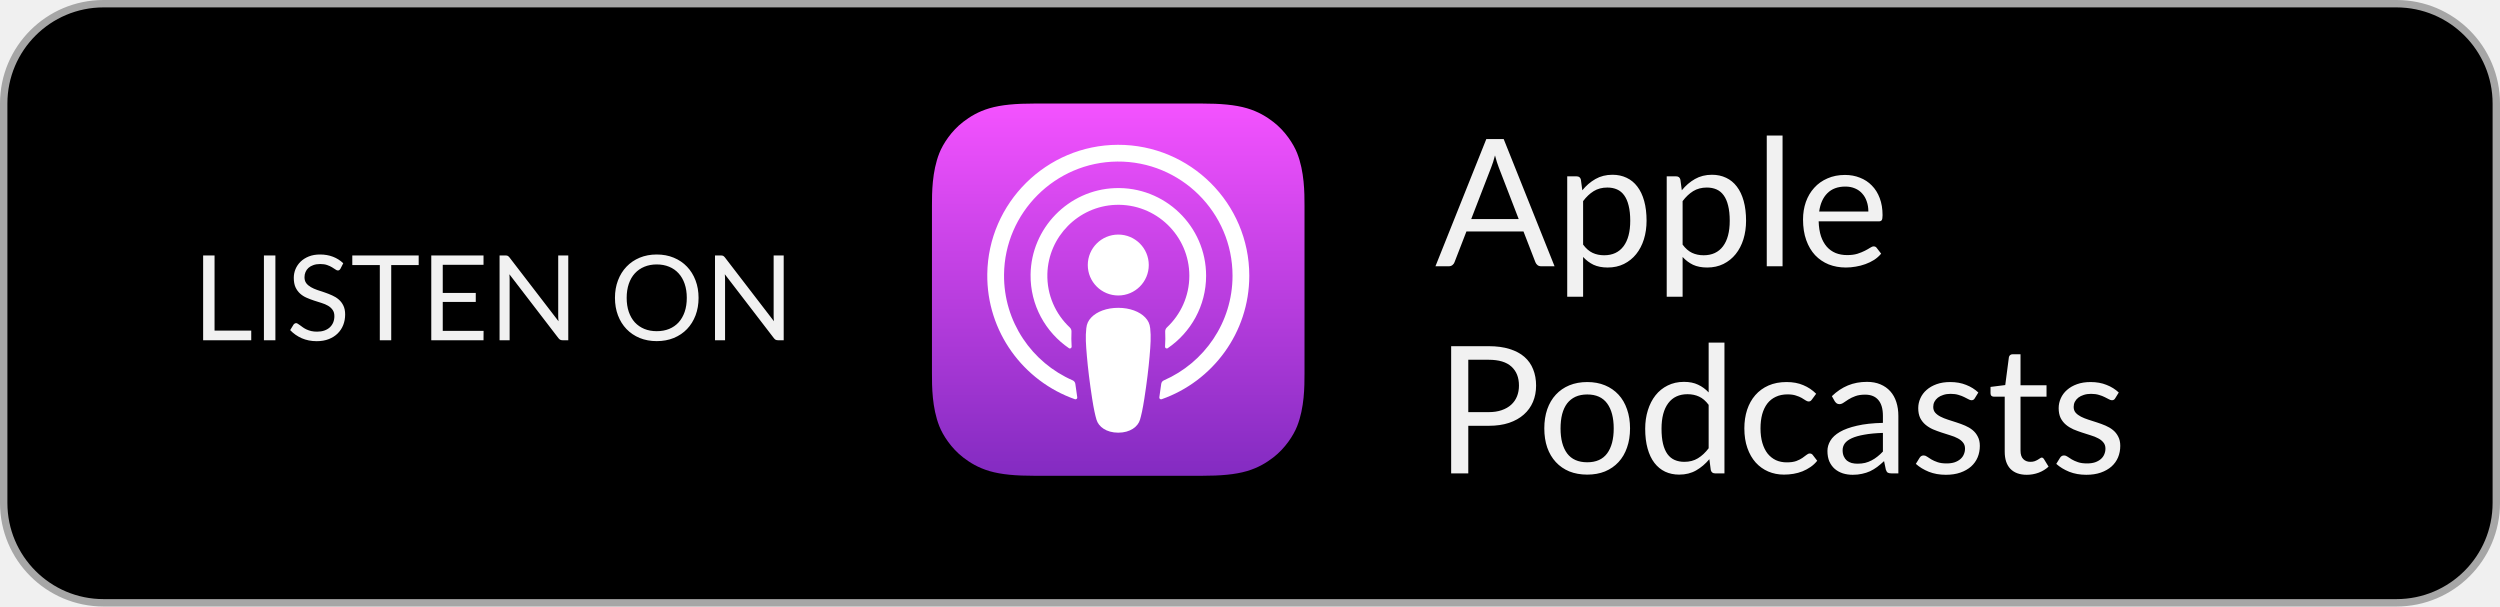
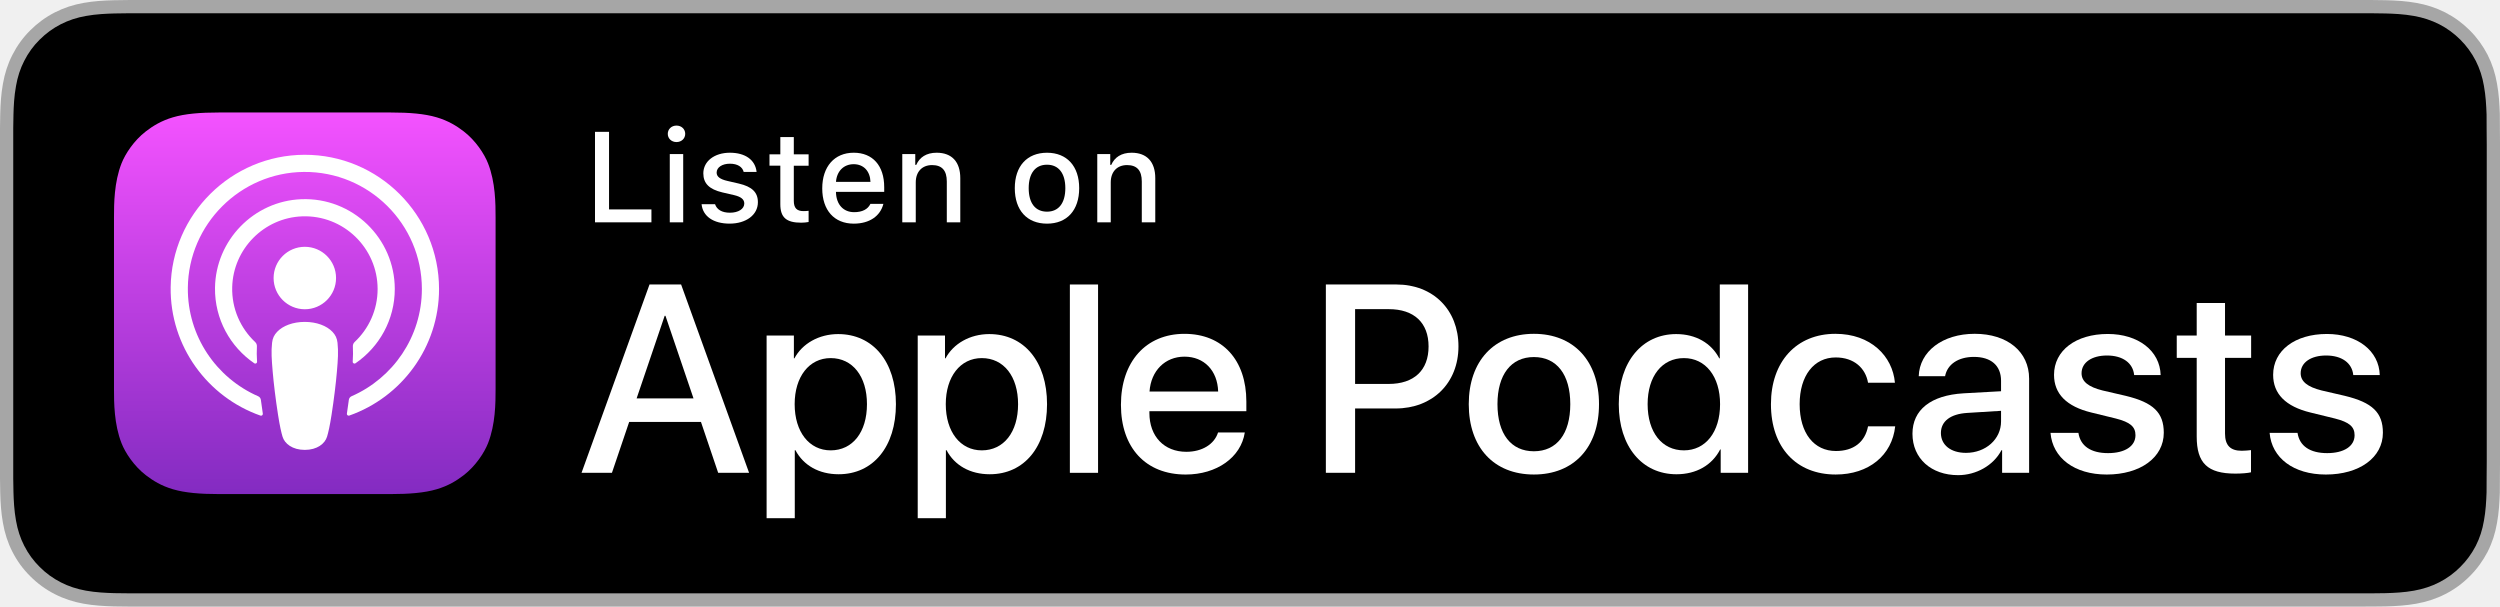
- <svg xmlns="http://www.w3.org/2000/svg" width="169" height="41" viewBox="0 0 169 41" fill="none">
-   <rect x="0.25" y="0.25" width="168.5" height="40.5" rx="6.75" fill="black" stroke="#A6A6A6" stroke-width="0.5" />
-   <path d="M16.984 22.348V23H13.732V17.268H14.504V22.348H16.984ZM18.617 23H17.841V17.268H18.617V23ZM23.016 18.164C22.992 18.204 22.965 18.235 22.936 18.256C22.909 18.275 22.876 18.284 22.836 18.284C22.79 18.284 22.737 18.261 22.676 18.216C22.614 18.171 22.537 18.121 22.444 18.068C22.353 18.012 22.242 17.961 22.112 17.916C21.984 17.871 21.828 17.848 21.644 17.848C21.47 17.848 21.317 17.872 21.184 17.92C21.053 17.965 20.942 18.028 20.852 18.108C20.764 18.188 20.697 18.283 20.652 18.392C20.606 18.499 20.584 18.615 20.584 18.74C20.584 18.9 20.622 19.033 20.7 19.14C20.78 19.244 20.884 19.333 21.012 19.408C21.142 19.483 21.289 19.548 21.452 19.604C21.617 19.657 21.785 19.713 21.956 19.772C22.129 19.831 22.297 19.897 22.46 19.972C22.625 20.044 22.772 20.136 22.9 20.248C23.03 20.36 23.134 20.497 23.212 20.66C23.292 20.823 23.332 21.023 23.332 21.26C23.332 21.511 23.289 21.747 23.204 21.968C23.118 22.187 22.993 22.377 22.828 22.54C22.665 22.703 22.464 22.831 22.224 22.924C21.986 23.017 21.716 23.064 21.412 23.064C21.038 23.064 20.7 22.997 20.396 22.864C20.092 22.728 19.832 22.545 19.616 22.316L19.84 21.948C19.861 21.919 19.886 21.895 19.916 21.876C19.948 21.855 19.982 21.844 20.02 21.844C20.054 21.844 20.093 21.859 20.136 21.888C20.181 21.915 20.232 21.949 20.288 21.992C20.344 22.035 20.408 22.081 20.48 22.132C20.552 22.183 20.633 22.229 20.724 22.272C20.817 22.315 20.922 22.351 21.04 22.38C21.157 22.407 21.289 22.42 21.436 22.42C21.62 22.42 21.784 22.395 21.928 22.344C22.072 22.293 22.193 22.223 22.292 22.132C22.393 22.039 22.47 21.928 22.524 21.8C22.577 21.672 22.604 21.529 22.604 21.372C22.604 21.199 22.564 21.057 22.484 20.948C22.406 20.836 22.304 20.743 22.176 20.668C22.048 20.593 21.901 20.531 21.736 20.48C21.57 20.427 21.402 20.373 21.232 20.32C21.061 20.264 20.893 20.2 20.728 20.128C20.562 20.056 20.416 19.963 20.288 19.848C20.16 19.733 20.056 19.591 19.976 19.42C19.898 19.247 19.86 19.033 19.86 18.78C19.86 18.577 19.898 18.381 19.976 18.192C20.056 18.003 20.17 17.835 20.32 17.688C20.472 17.541 20.657 17.424 20.876 17.336C21.097 17.248 21.35 17.204 21.636 17.204C21.956 17.204 22.246 17.255 22.508 17.356C22.772 17.457 23.004 17.604 23.204 17.796L23.016 18.164ZM28.303 17.92H26.447V23H25.675V17.92H23.815V17.268H28.303V17.92ZM32.69 22.368L32.686 23H29.154V17.268H32.686V17.9H29.93V19.804H32.162V20.412H29.93V22.368H32.69ZM38.415 17.268V23H38.027C37.966 23 37.914 22.989 37.871 22.968C37.831 22.947 37.791 22.911 37.751 22.86L34.435 18.54C34.44 18.607 34.444 18.672 34.447 18.736C34.45 18.8 34.451 18.86 34.451 18.916V23H33.771V17.268H34.171C34.206 17.268 34.235 17.271 34.259 17.276C34.283 17.279 34.304 17.285 34.323 17.296C34.342 17.304 34.36 17.317 34.379 17.336C34.398 17.352 34.418 17.373 34.439 17.4L37.755 21.716C37.75 21.647 37.744 21.58 37.739 21.516C37.736 21.449 37.735 21.387 37.735 21.328V17.268H38.415ZM47.223 20.136C47.223 20.565 47.155 20.96 47.019 21.32C46.883 21.677 46.691 21.985 46.443 22.244C46.195 22.503 45.897 22.704 45.547 22.848C45.201 22.989 44.817 23.06 44.395 23.06C43.974 23.06 43.59 22.989 43.243 22.848C42.897 22.704 42.599 22.503 42.351 22.244C42.103 21.985 41.911 21.677 41.775 21.32C41.639 20.96 41.571 20.565 41.571 20.136C41.571 19.707 41.639 19.313 41.775 18.956C41.911 18.596 42.103 18.287 42.351 18.028C42.599 17.767 42.897 17.564 43.243 17.42C43.59 17.276 43.974 17.204 44.395 17.204C44.817 17.204 45.201 17.276 45.547 17.42C45.897 17.564 46.195 17.767 46.443 18.028C46.691 18.287 46.883 18.596 47.019 18.956C47.155 19.313 47.223 19.707 47.223 20.136ZM46.427 20.136C46.427 19.784 46.379 19.468 46.283 19.188C46.187 18.908 46.051 18.672 45.875 18.48C45.699 18.285 45.486 18.136 45.235 18.032C44.985 17.928 44.705 17.876 44.395 17.876C44.089 17.876 43.81 17.928 43.559 18.032C43.309 18.136 43.094 18.285 42.915 18.48C42.739 18.672 42.603 18.908 42.507 19.188C42.411 19.468 42.363 19.784 42.363 20.136C42.363 20.488 42.411 20.804 42.507 21.084C42.603 21.361 42.739 21.597 42.915 21.792C43.094 21.984 43.309 22.132 43.559 22.236C43.81 22.337 44.089 22.388 44.395 22.388C44.705 22.388 44.985 22.337 45.235 22.236C45.486 22.132 45.699 21.984 45.875 21.792C46.051 21.597 46.187 21.361 46.283 21.084C46.379 20.804 46.427 20.488 46.427 20.136ZM52.978 17.268V23H52.59C52.528 23 52.476 22.989 52.434 22.968C52.394 22.947 52.354 22.911 52.314 22.86L48.998 18.54C49.003 18.607 49.007 18.672 49.01 18.736C49.012 18.8 49.014 18.86 49.014 18.916V23H48.334V17.268H48.734C48.768 17.268 48.798 17.271 48.822 17.276C48.846 17.279 48.867 17.285 48.886 17.296C48.904 17.304 48.923 17.317 48.942 17.336C48.96 17.352 48.98 17.373 49.002 17.4L52.318 21.716C52.312 21.647 52.307 21.58 52.302 21.516C52.299 21.449 52.298 21.387 52.298 21.328V17.268H52.978Z" fill="#F1F1F1" />
-   <path d="M102.664 14.808L101.314 11.31C101.274 11.206 101.232 11.086 101.188 10.95C101.144 10.81 101.102 10.662 101.062 10.506C100.978 10.83 100.892 11.1 100.804 11.316L99.454 14.808H102.664ZM105.088 18H104.188C104.084 18 104 17.974 103.936 17.922C103.872 17.87 103.824 17.804 103.792 17.724L102.988 15.648H99.13L98.326 17.724C98.302 17.796 98.256 17.86 98.188 17.916C98.12 17.972 98.036 18 97.936 18H97.036L100.474 9.402H101.65L105.088 18ZM107.018 16.536C107.214 16.8 107.428 16.986 107.66 17.094C107.892 17.202 108.152 17.256 108.44 17.256C109.008 17.256 109.444 17.054 109.748 16.65C110.052 16.246 110.204 15.67 110.204 14.922C110.204 14.526 110.168 14.186 110.096 13.902C110.028 13.618 109.928 13.386 109.796 13.206C109.664 13.022 109.502 12.888 109.31 12.804C109.118 12.72 108.9 12.678 108.656 12.678C108.308 12.678 108.002 12.758 107.738 12.918C107.478 13.078 107.238 13.304 107.018 13.596V16.536ZM106.964 12.864C107.22 12.548 107.516 12.294 107.852 12.102C108.188 11.91 108.572 11.814 109.004 11.814C109.356 11.814 109.674 11.882 109.958 12.018C110.242 12.15 110.484 12.348 110.684 12.612C110.884 12.872 111.038 13.196 111.146 13.584C111.254 13.972 111.308 14.418 111.308 14.922C111.308 15.37 111.248 15.788 111.128 16.176C111.008 16.56 110.834 16.894 110.606 17.178C110.382 17.458 110.106 17.68 109.778 17.844C109.454 18.004 109.088 18.084 108.68 18.084C108.308 18.084 107.988 18.022 107.72 17.898C107.456 17.77 107.222 17.594 107.018 17.37V20.058H105.944V11.922H106.586C106.738 11.922 106.832 11.996 106.868 12.144L106.964 12.864ZM113.744 16.536C113.94 16.8 114.154 16.986 114.386 17.094C114.618 17.202 114.878 17.256 115.166 17.256C115.734 17.256 116.17 17.054 116.474 16.65C116.778 16.246 116.93 15.67 116.93 14.922C116.93 14.526 116.894 14.186 116.822 13.902C116.754 13.618 116.654 13.386 116.522 13.206C116.39 13.022 116.228 12.888 116.036 12.804C115.844 12.72 115.626 12.678 115.382 12.678C115.034 12.678 114.728 12.758 114.464 12.918C114.204 13.078 113.964 13.304 113.744 13.596V16.536ZM113.69 12.864C113.946 12.548 114.242 12.294 114.578 12.102C114.914 11.91 115.298 11.814 115.73 11.814C116.082 11.814 116.4 11.882 116.684 12.018C116.968 12.15 117.21 12.348 117.41 12.612C117.61 12.872 117.764 13.196 117.872 13.584C117.98 13.972 118.034 14.418 118.034 14.922C118.034 15.37 117.974 15.788 117.854 16.176C117.734 16.56 117.56 16.894 117.332 17.178C117.108 17.458 116.832 17.68 116.504 17.844C116.18 18.004 115.814 18.084 115.406 18.084C115.034 18.084 114.714 18.022 114.446 17.898C114.182 17.77 113.948 17.594 113.744 17.37V20.058H112.67V11.922H113.312C113.464 11.922 113.558 11.996 113.594 12.144L113.69 12.864ZM120.501 9.162V18H119.433V9.162H120.501ZM126.301 14.298C126.301 14.05 126.265 13.824 126.193 13.62C126.125 13.412 126.023 13.234 125.887 13.086C125.755 12.934 125.593 12.818 125.401 12.738C125.209 12.654 124.991 12.612 124.747 12.612C124.235 12.612 123.829 12.762 123.529 13.062C123.233 13.358 123.049 13.77 122.977 14.298H126.301ZM127.165 17.148C127.033 17.308 126.875 17.448 126.691 17.568C126.507 17.684 126.309 17.78 126.097 17.856C125.889 17.932 125.673 17.988 125.449 18.024C125.225 18.064 125.003 18.084 124.783 18.084C124.363 18.084 123.975 18.014 123.619 17.874C123.267 17.73 122.961 17.522 122.701 17.25C122.445 16.974 122.245 16.634 122.101 16.23C121.957 15.826 121.885 15.362 121.885 14.838C121.885 14.414 121.949 14.018 122.077 13.65C122.209 13.282 122.397 12.964 122.641 12.696C122.885 12.424 123.183 12.212 123.535 12.06C123.887 11.904 124.283 11.826 124.723 11.826C125.087 11.826 125.423 11.888 125.731 12.012C126.043 12.132 126.311 12.308 126.535 12.54C126.763 12.768 126.941 13.052 127.069 13.392C127.197 13.728 127.261 14.112 127.261 14.544C127.261 14.712 127.243 14.824 127.207 14.88C127.171 14.936 127.103 14.964 127.003 14.964H122.941C122.953 15.348 123.005 15.682 123.097 15.966C123.193 16.25 123.325 16.488 123.493 16.68C123.661 16.868 123.861 17.01 124.093 17.106C124.325 17.198 124.585 17.244 124.873 17.244C125.141 17.244 125.371 17.214 125.563 17.154C125.759 17.09 125.927 17.022 126.067 16.95C126.207 16.878 126.323 16.812 126.415 16.752C126.511 16.688 126.593 16.656 126.661 16.656C126.749 16.656 126.817 16.69 126.865 16.758L127.165 17.148ZM100.636 27.86C100.968 27.86 101.26 27.816 101.512 27.728C101.768 27.64 101.982 27.518 102.154 27.362C102.33 27.202 102.462 27.012 102.55 26.792C102.638 26.572 102.682 26.33 102.682 26.066C102.682 25.518 102.512 25.09 102.172 24.782C101.836 24.474 101.324 24.32 100.636 24.32H99.256V27.86H100.636ZM100.636 23.402C101.18 23.402 101.652 23.466 102.052 23.594C102.456 23.718 102.79 23.896 103.054 24.128C103.318 24.36 103.514 24.64 103.642 24.968C103.774 25.296 103.84 25.662 103.84 26.066C103.84 26.466 103.77 26.832 103.63 27.164C103.49 27.496 103.284 27.782 103.012 28.022C102.744 28.262 102.41 28.45 102.01 28.586C101.614 28.718 101.156 28.784 100.636 28.784H99.256V32H98.098V23.402H100.636ZM107.299 25.826C107.743 25.826 108.143 25.9 108.499 26.048C108.855 26.196 109.159 26.406 109.411 26.678C109.663 26.95 109.855 27.28 109.987 27.668C110.123 28.052 110.191 28.482 110.191 28.958C110.191 29.438 110.123 29.87 109.987 30.254C109.855 30.638 109.663 30.966 109.411 31.238C109.159 31.51 108.855 31.72 108.499 31.868C108.143 32.012 107.743 32.084 107.299 32.084C106.851 32.084 106.447 32.012 106.087 31.868C105.731 31.72 105.427 31.51 105.175 31.238C104.923 30.966 104.729 30.638 104.593 30.254C104.461 29.87 104.395 29.438 104.395 28.958C104.395 28.482 104.461 28.052 104.593 27.668C104.729 27.28 104.923 26.95 105.175 26.678C105.427 26.406 105.731 26.196 106.087 26.048C106.447 25.9 106.851 25.826 107.299 25.826ZM107.299 31.25C107.899 31.25 108.347 31.05 108.643 30.65C108.939 30.246 109.087 29.684 109.087 28.964C109.087 28.24 108.939 27.676 108.643 27.272C108.347 26.868 107.899 26.666 107.299 26.666C106.995 26.666 106.729 26.718 106.501 26.822C106.277 26.926 106.089 27.076 105.937 27.272C105.789 27.468 105.677 27.71 105.601 27.998C105.529 28.282 105.493 28.604 105.493 28.964C105.493 29.684 105.641 30.246 105.937 30.65C106.237 31.05 106.691 31.25 107.299 31.25ZM115.505 27.368C115.305 27.1 115.089 26.914 114.857 26.81C114.625 26.702 114.365 26.648 114.077 26.648C113.513 26.648 113.079 26.85 112.775 27.254C112.471 27.658 112.319 28.234 112.319 28.982C112.319 29.378 112.353 29.718 112.421 30.002C112.489 30.282 112.589 30.514 112.721 30.698C112.853 30.878 113.015 31.01 113.207 31.094C113.399 31.178 113.617 31.22 113.861 31.22C114.213 31.22 114.519 31.14 114.779 30.98C115.043 30.82 115.285 30.594 115.505 30.302V27.368ZM116.573 23.162V32H115.937C115.785 32 115.689 31.926 115.649 31.778L115.553 31.04C115.293 31.352 114.997 31.604 114.665 31.796C114.333 31.988 113.949 32.084 113.513 32.084C113.165 32.084 112.849 32.018 112.565 31.886C112.281 31.75 112.039 31.552 111.839 31.292C111.639 31.032 111.485 30.708 111.377 30.32C111.269 29.932 111.215 29.486 111.215 28.982C111.215 28.534 111.275 28.118 111.395 27.734C111.515 27.346 111.687 27.01 111.911 26.726C112.135 26.442 112.409 26.22 112.733 26.06C113.061 25.896 113.429 25.814 113.837 25.814C114.209 25.814 114.527 25.878 114.791 26.006C115.059 26.13 115.297 26.304 115.505 26.528V23.162H116.573ZM122.49 27.002C122.458 27.046 122.426 27.08 122.394 27.104C122.362 27.128 122.318 27.14 122.262 27.14C122.202 27.14 122.136 27.116 122.064 27.068C121.992 27.016 121.902 26.96 121.794 26.9C121.69 26.84 121.56 26.786 121.404 26.738C121.252 26.686 121.064 26.66 120.84 26.66C120.54 26.66 120.276 26.714 120.048 26.822C119.82 26.926 119.628 27.078 119.472 27.278C119.32 27.478 119.204 27.72 119.124 28.004C119.048 28.288 119.01 28.606 119.01 28.958C119.01 29.326 119.052 29.654 119.136 29.942C119.22 30.226 119.338 30.466 119.49 30.662C119.646 30.854 119.832 31.002 120.048 31.106C120.268 31.206 120.514 31.256 120.786 31.256C121.046 31.256 121.26 31.226 121.428 31.166C121.596 31.102 121.734 31.032 121.842 30.956C121.954 30.88 122.046 30.812 122.118 30.752C122.194 30.688 122.268 30.656 122.34 30.656C122.428 30.656 122.496 30.69 122.544 30.758L122.844 31.148C122.712 31.312 122.562 31.452 122.394 31.568C122.226 31.684 122.044 31.782 121.848 31.862C121.656 31.938 121.454 31.994 121.242 32.03C121.03 32.066 120.814 32.084 120.594 32.084C120.214 32.084 119.86 32.014 119.532 31.874C119.208 31.734 118.926 31.532 118.686 31.268C118.446 31 118.258 30.672 118.122 30.284C117.986 29.896 117.918 29.454 117.918 28.958C117.918 28.506 117.98 28.088 118.104 27.704C118.232 27.32 118.416 26.99 118.656 26.714C118.9 26.434 119.198 26.216 119.55 26.06C119.906 25.904 120.314 25.826 120.774 25.826C121.202 25.826 121.578 25.896 121.902 26.036C122.23 26.172 122.52 26.366 122.772 26.618L122.49 27.002ZM127.285 29.264C126.793 29.28 126.373 29.32 126.025 29.384C125.681 29.444 125.399 29.524 125.179 29.624C124.963 29.724 124.805 29.842 124.705 29.978C124.609 30.114 124.561 30.266 124.561 30.434C124.561 30.594 124.587 30.732 124.639 30.848C124.691 30.964 124.761 31.06 124.849 31.136C124.941 31.208 125.047 31.262 125.167 31.298C125.291 31.33 125.423 31.346 125.563 31.346C125.751 31.346 125.923 31.328 126.079 31.292C126.235 31.252 126.381 31.196 126.517 31.124C126.657 31.052 126.789 30.966 126.913 30.866C127.041 30.766 127.165 30.652 127.285 30.524V29.264ZM123.835 26.78C124.171 26.456 124.533 26.214 124.921 26.054C125.309 25.894 125.739 25.814 126.211 25.814C126.551 25.814 126.853 25.87 127.117 25.982C127.381 26.094 127.603 26.25 127.783 26.45C127.963 26.65 128.099 26.892 128.191 27.176C128.283 27.46 128.329 27.772 128.329 28.112V32H127.855C127.751 32 127.671 31.984 127.615 31.952C127.559 31.916 127.515 31.848 127.483 31.748L127.363 31.172C127.203 31.32 127.047 31.452 126.895 31.568C126.743 31.68 126.583 31.776 126.415 31.856C126.247 31.932 126.067 31.99 125.875 32.03C125.687 32.074 125.477 32.096 125.245 32.096C125.009 32.096 124.787 32.064 124.579 32C124.371 31.932 124.189 31.832 124.033 31.7C123.881 31.568 123.759 31.402 123.667 31.202C123.579 30.998 123.535 30.758 123.535 30.482C123.535 30.242 123.601 30.012 123.733 29.792C123.865 29.568 124.079 29.37 124.375 29.198C124.671 29.026 125.057 28.886 125.533 28.778C126.009 28.666 126.593 28.602 127.285 28.586V28.112C127.285 27.64 127.183 27.284 126.979 27.044C126.775 26.8 126.477 26.678 126.085 26.678C125.821 26.678 125.599 26.712 125.419 26.78C125.243 26.844 125.089 26.918 124.957 27.002C124.829 27.082 124.717 27.156 124.621 27.224C124.529 27.288 124.437 27.32 124.345 27.32C124.273 27.32 124.211 27.302 124.159 27.266C124.107 27.226 124.063 27.178 124.027 27.122L123.835 26.78ZM133.495 26.924C133.447 27.012 133.373 27.056 133.273 27.056C133.213 27.056 133.145 27.034 133.069 26.99C132.993 26.946 132.899 26.898 132.787 26.846C132.679 26.79 132.549 26.74 132.397 26.696C132.245 26.648 132.065 26.624 131.857 26.624C131.677 26.624 131.515 26.648 131.371 26.696C131.227 26.74 131.103 26.802 130.999 26.882C130.899 26.962 130.821 27.056 130.765 27.164C130.713 27.268 130.687 27.382 130.687 27.506C130.687 27.662 130.731 27.792 130.819 27.896C130.911 28 131.031 28.09 131.179 28.166C131.327 28.242 131.495 28.31 131.683 28.37C131.871 28.426 132.063 28.488 132.259 28.556C132.459 28.62 132.653 28.692 132.841 28.772C133.029 28.852 133.197 28.952 133.345 29.072C133.493 29.192 133.611 29.34 133.699 29.516C133.791 29.688 133.837 29.896 133.837 30.14C133.837 30.42 133.787 30.68 133.687 30.92C133.587 31.156 133.439 31.362 133.243 31.538C133.047 31.71 132.807 31.846 132.523 31.946C132.239 32.046 131.911 32.096 131.539 32.096C131.115 32.096 130.731 32.028 130.387 31.892C130.043 31.752 129.751 31.574 129.511 31.358L129.763 30.95C129.795 30.898 129.833 30.858 129.877 30.83C129.921 30.802 129.977 30.788 130.045 30.788C130.117 30.788 130.193 30.816 130.273 30.872C130.353 30.928 130.449 30.99 130.561 31.058C130.677 31.126 130.817 31.188 130.981 31.244C131.145 31.3 131.349 31.328 131.593 31.328C131.801 31.328 131.983 31.302 132.139 31.25C132.295 31.194 132.425 31.12 132.529 31.028C132.633 30.936 132.709 30.83 132.757 30.71C132.809 30.59 132.835 30.462 132.835 30.326C132.835 30.158 132.789 30.02 132.697 29.912C132.609 29.8 132.491 29.706 132.343 29.63C132.195 29.55 132.025 29.482 131.833 29.426C131.645 29.366 131.451 29.304 131.251 29.24C131.055 29.176 130.861 29.104 130.669 29.024C130.481 28.94 130.313 28.836 130.165 28.712C130.017 28.588 129.897 28.436 129.805 28.256C129.717 28.072 129.673 27.85 129.673 27.59C129.673 27.358 129.721 27.136 129.817 26.924C129.913 26.708 130.053 26.52 130.237 26.36C130.421 26.196 130.647 26.066 130.915 25.97C131.183 25.874 131.489 25.826 131.833 25.826C132.233 25.826 132.591 25.89 132.907 26.018C133.227 26.142 133.503 26.314 133.735 26.534L133.495 26.924ZM137.013 32.096C136.533 32.096 136.163 31.962 135.903 31.694C135.647 31.426 135.519 31.04 135.519 30.536V26.816H134.787C134.723 26.816 134.669 26.798 134.625 26.762C134.581 26.722 134.559 26.662 134.559 26.582V26.156L135.555 26.03L135.801 24.152C135.813 24.092 135.839 24.044 135.879 24.008C135.923 23.968 135.979 23.948 136.047 23.948H136.587V26.042H138.345V26.816H136.587V30.464C136.587 30.72 136.649 30.91 136.773 31.034C136.897 31.158 137.057 31.22 137.253 31.22C137.365 31.22 137.461 31.206 137.541 31.178C137.625 31.146 137.697 31.112 137.757 31.076C137.817 31.04 137.867 31.008 137.907 30.98C137.951 30.948 137.989 30.932 138.021 30.932C138.077 30.932 138.127 30.966 138.171 31.034L138.483 31.544C138.299 31.716 138.077 31.852 137.817 31.952C137.557 32.048 137.289 32.096 137.013 32.096ZM142.988 26.924C142.94 27.012 142.866 27.056 142.766 27.056C142.706 27.056 142.638 27.034 142.562 26.99C142.486 26.946 142.392 26.898 142.28 26.846C142.172 26.79 142.042 26.74 141.89 26.696C141.738 26.648 141.558 26.624 141.35 26.624C141.17 26.624 141.008 26.648 140.864 26.696C140.72 26.74 140.596 26.802 140.492 26.882C140.392 26.962 140.314 27.056 140.258 27.164C140.206 27.268 140.18 27.382 140.18 27.506C140.18 27.662 140.224 27.792 140.312 27.896C140.404 28 140.524 28.09 140.672 28.166C140.82 28.242 140.988 28.31 141.176 28.37C141.364 28.426 141.556 28.488 141.752 28.556C141.952 28.62 142.146 28.692 142.334 28.772C142.522 28.852 142.69 28.952 142.838 29.072C142.986 29.192 143.104 29.34 143.192 29.516C143.284 29.688 143.33 29.896 143.33 30.14C143.33 30.42 143.28 30.68 143.18 30.92C143.08 31.156 142.932 31.362 142.736 31.538C142.54 31.71 142.3 31.846 142.016 31.946C141.732 32.046 141.404 32.096 141.032 32.096C140.608 32.096 140.224 32.028 139.88 31.892C139.536 31.752 139.244 31.574 139.004 31.358L139.256 30.95C139.288 30.898 139.326 30.858 139.37 30.83C139.414 30.802 139.47 30.788 139.538 30.788C139.61 30.788 139.686 30.816 139.766 30.872C139.846 30.928 139.942 30.99 140.054 31.058C140.17 31.126 140.31 31.188 140.474 31.244C140.638 31.3 140.842 31.328 141.086 31.328C141.294 31.328 141.476 31.302 141.632 31.25C141.788 31.194 141.918 31.12 142.022 31.028C142.126 30.936 142.202 30.83 142.25 30.71C142.302 30.59 142.328 30.462 142.328 30.326C142.328 30.158 142.282 30.02 142.19 29.912C142.102 29.8 141.984 29.706 141.836 29.63C141.688 29.55 141.518 29.482 141.326 29.426C141.138 29.366 140.944 29.304 140.744 29.24C140.548 29.176 140.354 29.104 140.162 29.024C139.974 28.94 139.806 28.836 139.658 28.712C139.51 28.588 139.39 28.436 139.298 28.256C139.21 28.072 139.166 27.85 139.166 27.59C139.166 27.358 139.214 27.136 139.31 26.924C139.406 26.708 139.546 26.52 139.73 26.36C139.914 26.196 140.14 26.066 140.408 25.97C140.676 25.874 140.982 25.826 141.326 25.826C141.726 25.826 142.084 25.89 142.4 26.018C142.72 26.142 142.996 26.314 143.228 26.534L142.988 26.924Z" fill="#F1F1F1" />
-   <path fill-rule="evenodd" clip-rule="evenodd" d="M87.687 28.81C87.442 29.431 86.877 30.306 86.076 30.922C85.614 31.278 85.061 31.618 84.303 31.843C83.494 32.082 82.499 32.163 81.259 32.163H69.926C68.686 32.163 67.691 32.082 66.882 31.843C66.124 31.618 65.572 31.278 65.109 30.922C64.308 30.306 63.743 29.431 63.498 28.81C63.005 27.558 63 26.138 63 25.243V13.92C63 13.025 63.005 11.605 63.498 10.353C63.743 9.732 64.308 8.857 65.109 8.241C65.571 7.885 66.124 7.545 66.882 7.32C67.691 7.081 68.686 7 69.926 7H81.259C82.499 7 83.494 7.081 84.303 7.32C85.061 7.545 85.614 7.885 86.076 8.241C86.877 8.857 87.442 9.732 87.687 10.353C88.18 11.605 88.185 13.025 88.185 13.92V25.243C88.185 26.138 88.18 27.558 87.687 28.81Z" fill="url(#paint0_linear)" />
-   <path d="M77.419 21.463C77.041 21.065 76.377 20.809 75.594 20.809C74.81 20.809 74.146 21.065 73.768 21.463C73.571 21.671 73.467 21.884 73.434 22.188C73.37 22.776 73.406 23.282 73.475 24.091C73.541 24.862 73.665 25.891 73.828 26.938C73.944 27.684 74.038 28.086 74.124 28.374C74.263 28.841 74.782 29.249 75.594 29.249C76.406 29.249 76.925 28.841 77.064 28.374C77.149 28.086 77.243 27.684 77.359 26.938C77.522 25.891 77.647 24.862 77.712 24.091C77.781 23.282 77.817 22.776 77.753 22.188C77.72 21.884 77.616 21.671 77.419 21.463ZM73.534 17.916C73.534 19.053 74.457 19.975 75.596 19.975C76.734 19.975 77.657 19.053 77.657 17.916C77.657 16.779 76.734 15.857 75.596 15.857C74.457 15.857 73.534 16.779 73.534 17.916ZM75.57 9.789C70.749 9.803 66.8 13.71 66.74 18.526C66.692 22.427 69.184 25.764 72.665 26.988C72.749 27.017 72.835 26.947 72.822 26.859C72.776 26.556 72.733 26.251 72.693 25.952C72.679 25.846 72.612 25.755 72.514 25.712C69.763 24.512 67.842 21.755 67.873 18.562C67.913 14.371 71.338 10.955 75.532 10.921C79.82 10.887 83.319 14.362 83.319 18.638C83.319 21.799 81.406 24.521 78.677 25.713C78.579 25.755 78.512 25.847 78.498 25.953C78.459 26.252 78.415 26.556 78.37 26.859C78.356 26.947 78.442 27.017 78.527 26.988C81.974 25.776 84.452 22.491 84.452 18.638C84.452 13.75 80.465 9.775 75.57 9.789ZM75.41 13.848C78.143 13.743 80.399 15.933 80.399 18.64C80.399 20.017 79.816 21.26 78.882 22.136C78.803 22.21 78.761 22.315 78.767 22.423C78.785 22.753 78.779 23.073 78.757 23.434C78.751 23.53 78.859 23.592 78.939 23.538C80.504 22.469 81.533 20.673 81.533 18.64C81.533 15.294 78.743 12.586 75.365 12.717C72.226 12.839 69.707 15.425 69.667 18.563C69.641 20.627 70.676 22.456 72.261 23.538C72.341 23.592 72.448 23.53 72.443 23.434C72.421 23.073 72.414 22.753 72.432 22.423C72.439 22.315 72.396 22.21 72.317 22.136C71.355 21.233 70.764 19.94 70.802 18.512C70.868 15.999 72.896 13.946 75.41 13.848Z" fill="white" />
-   <defs>
-     <linearGradient id="paint0_linear" x1="75.593" y1="7" x2="75.593" y2="32.163" gradientUnits="userSpaceOnUse">
-       <stop stop-color="#F452FF" />
-       <stop offset="1" stop-color="#832BC1" />
-     </linearGradient>
-   </defs>
+ <svg xmlns="http://www.w3.org/2000/svg" version="1.1" x="0px" y="0px" width="164.857px" height="40px" viewBox="0 0 164.857 40" enable-background="new 0 0 164.857 40" xml:space="preserve">
+   <g id="US">
+     <path fill="#A6A6A6" d="M155.327,0H9.535C9.168,0,8.806,0,8.44,0.002C8.134,0.004,7.83,0.01,7.521,0.015   C6.856,0.031,6.182,0.072,5.517,0.191c-0.669,0.117-1.292,0.317-1.901,0.627C3.018,1.125,2.471,1.523,1.998,1.997   C1.519,2.471,1.123,3.019,0.819,3.618c-0.311,0.608-0.508,1.233-0.625,1.903c-0.121,0.662-0.162,1.332-0.179,2.002   C0.006,7.83,0.005,8.138,0,8.444c0,0.362,0,0.726,0,1.092v20.929c0,0.369,0,0.731,0,1.094   c0.005,0.31,0.006,0.611,0.015,0.922c0.017,0.67,0.059,1.34,0.179,2.002c0.117,0.67,0.314,1.298,0.625,1.904   c0.303,0.596,0.7,1.145,1.178,1.614c0.473,0.477,1.02,0.875,1.619,1.179c0.609,0.312,1.231,0.51,1.901,0.631   c0.664,0.119,1.338,0.158,2.004,0.177c0.309,0.007,0.613,0.011,0.919,0.011C8.806,40,9.168,40,9.535,40h145.793   c0.359,0,0.725,0,1.084-0.002c0.305,0,0.617-0.004,0.922-0.011c0.67-0.018,1.342-0.058,2-0.177   c0.67-0.121,1.293-0.318,1.908-0.631c0.598-0.304,1.145-0.701,1.617-1.179c0.476-0.47,0.873-1.019,1.182-1.614   c0.307-0.606,0.506-1.234,0.619-1.904c0.123-0.662,0.162-1.332,0.186-2.002c0.004-0.311,0.004-0.611,0.004-0.922   c0.008-0.363,0.008-0.725,0.008-1.094V9.536c0-0.366,0-0.73-0.008-1.092c0-0.307,0-0.614-0.004-0.921   c-0.024-0.67-0.062-1.34-0.186-2.002c-0.113-0.67-0.312-1.295-0.619-1.903   c-0.309-0.599-0.705-1.147-1.182-1.621c-0.473-0.474-1.02-0.872-1.617-1.179   c-0.615-0.31-1.238-0.51-1.908-0.627c-0.658-0.119-1.33-0.16-2-0.177c-0.305-0.005-0.617-0.011-0.922-0.013   C156.052,0,155.687,0,155.327,0L155.327,0z" />
+     <path d="M8.445,39.125c-0.305,0-0.602-0.004-0.904-0.011c-0.559-0.016-1.222-0.047-1.869-0.163   c-0.61-0.11-1.153-0.29-1.657-0.548c-0.521-0.265-0.99-0.606-1.397-1.017   c-0.414-0.406-0.754-0.873-1.02-1.397c-0.259-0.505-0.436-1.047-0.543-1.657c-0.122-0.673-0.153-1.355-0.167-1.875   c-0.006-0.211-0.015-0.913-0.015-0.913V8.444c0,0,0.009-0.691,0.015-0.894c0.013-0.524,0.044-1.206,0.166-1.872   C1.16,5.064,1.337,4.522,1.597,4.016C1.862,3.491,2.203,3.022,2.612,2.618c0.414-0.414,0.884-0.757,1.402-1.022   c0.514-0.261,1.055-0.439,1.653-0.544c0.673-0.121,1.356-0.151,1.875-0.164L8.445,0.875h147.961l0.913,0.013   c0.513,0.013,1.195,0.043,1.858,0.163c0.603,0.105,1.147,0.285,1.671,0.548c0.513,0.263,0.982,0.606,1.392,1.016   c0.409,0.406,0.752,0.878,1.023,1.404c0.258,0.511,0.434,1.053,0.535,1.649c0.116,0.631,0.152,1.279,0.174,1.887   c0.003,0.283,0.003,0.587,0.003,0.89c0.008,0.375,0.008,0.732,0.008,1.092v20.929c0,0.363,0,0.718-0.008,1.075   c0,0.325,0,0.623-0.004,0.93c-0.021,0.589-0.057,1.236-0.171,1.853c-0.103,0.613-0.279,1.155-0.54,1.67   c-0.27,0.519-0.612,0.989-1.016,1.386c-0.413,0.418-0.882,0.759-1.399,1.022   c-0.519,0.264-1.048,0.438-1.668,0.55c-0.641,0.116-1.304,0.147-1.869,0.163   c-0.293,0.007-0.6,0.011-0.897,0.011l-1.084,0.002L8.445,39.125z" />
+     <g id="XMLID_632_">
+       <linearGradient id="XMLID_2_" gradientUnits="userSpaceOnUse" x1="20.098" y1="7.418" x2="20.098" y2="32.581">
+         <stop offset="0" style="stop-color:#F452FF" />
+         <stop offset="1" style="stop-color:#832BC1" />
+       </linearGradient>
+       <path id="XMLID_662_" fill-rule="evenodd" clip-rule="evenodd" fill="url(#XMLID_2_)" d="M32.182,29.228    c-0.245,0.621-0.809,1.496-1.609,2.112c-0.462,0.356-1.014,0.696-1.772,0.921    c-0.808,0.239-1.803,0.32-3.041,0.32H14.437c-1.238,0-2.233-0.081-3.041-0.32    c-0.758-0.225-1.309-0.565-1.772-0.921c-0.8-0.616-1.365-1.491-1.609-2.112    c-0.493-1.252-0.498-2.672-0.498-3.567l0,0V14.338l0,0c0-0.894,0.005-2.315,0.498-3.567    c0.245-0.621,0.809-1.496,1.609-2.112c0.462-0.356,1.014-0.696,1.772-0.921c0.808-0.239,1.803-0.32,3.041-0.32    l0,0H25.76l0,0c1.238,0,2.233,0.081,3.041,0.32c0.758,0.225,1.309,0.565,1.772,0.921    c0.8,0.616,1.365,1.491,1.609,2.112c0.493,1.252,0.498,2.672,0.498,3.567v11.323    C32.68,26.556,32.675,27.976,32.182,29.228z" />
+       <path id="XMLID_660_" fill-rule="evenodd" clip-rule="evenodd" fill="none" d="M32.182,29.228    c-0.245,0.621-0.809,1.496-1.609,2.112c-0.462,0.356-1.014,0.696-1.772,0.921    c-0.808,0.239-1.803,0.32-3.041,0.32H14.437c-1.238,0-2.233-0.081-3.041-0.32    c-0.758-0.225-1.309-0.565-1.772-0.921c-0.8-0.616-1.365-1.491-1.609-2.112    c-0.493-1.252-0.498-2.672-0.498-3.567l0,0V14.338l0,0c0-0.894,0.005-2.315,0.498-3.567    c0.245-0.621,0.809-1.496,1.609-2.112c0.462-0.356,1.014-0.696,1.772-0.921c0.808-0.239,1.803-0.32,3.041-0.32    l0,0H25.76l0,0c1.238,0,2.233,0.081,3.041,0.32c0.758,0.225,1.309,0.565,1.772,0.921    c0.8,0.616,1.365,1.491,1.609,2.112c0.493,1.252,0.498,2.672,0.498,3.567v11.323    C32.68,26.556,32.675,27.976,32.182,29.228z" />
+       <g id="XMLID_648_">
+         <g>
+           <path fill="#FFFFFF" d="M21.923,21.881c-0.378-0.398-1.041-0.654-1.824-0.654c-0.783,0-1.446,0.255-1.824,0.654      c-0.197,0.208-0.301,0.421-0.334,0.725c-0.064,0.588-0.028,1.094,0.041,1.903c0.066,0.771,0.19,1.8,0.353,2.847      c0.116,0.745,0.21,1.148,0.295,1.436c0.139,0.467,0.657,0.875,1.469,0.875c0.811,0,1.33-0.408,1.469-0.875      c0.086-0.288,0.18-0.69,0.295-1.436c0.163-1.047,0.287-2.076,0.353-2.847      c0.069-0.809,0.105-1.316,0.041-1.903C22.224,22.303,22.12,22.089,21.923,21.881z M18.042,18.334      c0,1.137,0.922,2.059,2.059,2.059c1.137,0,2.059-0.922,2.059-2.059c0-1.137-0.922-2.059-2.059-2.059      C18.964,16.275,18.042,17.197,18.042,18.334z M20.076,10.207c-4.816,0.014-8.763,3.921-8.822,8.737      c-0.048,3.901,2.442,7.239,5.92,8.462c0.084,0.03,0.17-0.04,0.157-0.129      c-0.046-0.303-0.089-0.607-0.128-0.907c-0.014-0.106-0.081-0.197-0.179-0.24      c-2.749-1.201-4.668-3.957-4.637-7.151c0.04-4.19,3.462-7.607,7.653-7.641c4.284-0.035,7.78,3.44,7.78,7.716      c0,3.161-1.911,5.884-4.638,7.075c-0.098,0.043-0.165,0.134-0.179,0.24c-0.04,0.299-0.083,0.604-0.128,0.906      c-0.013,0.088,0.072,0.159,0.157,0.129c3.444-1.212,5.92-4.497,5.92-8.35      C28.95,14.168,24.967,10.193,20.076,10.207z M19.916,14.267c2.73-0.106,4.985,2.085,4.985,4.792      c0,1.377-0.583,2.62-1.516,3.495c-0.079,0.074-0.122,0.18-0.116,0.288c0.019,0.329,0.012,0.649-0.01,1.011      c-0.006,0.096,0.102,0.158,0.182,0.103c1.563-1.068,2.592-2.865,2.592-4.897c0-3.346-2.787-6.054-6.162-5.923      c-3.136,0.122-5.653,2.708-5.693,5.846c-0.026,2.064,1.008,3.893,2.592,4.975      c0.08,0.054,0.187-0.007,0.181-0.103c-0.022-0.362-0.029-0.682-0.01-1.011      c0.006-0.108-0.036-0.214-0.115-0.288c-0.961-0.903-1.552-2.196-1.514-3.624      C15.378,16.417,17.404,14.364,19.916,14.267z" />
+         </g>
+       </g>
+     </g>
+     <g>
+       <path fill="#FFFFFF" d="M46.223,27.822h-4.733l-1.137,3.356H38.348l4.483-12.419h2.083l4.483,12.419h-2.039    L46.223,27.822z M41.98,26.273h3.752l-1.85-5.448h-0.052L41.98,26.273z" />
+       <path fill="#FFFFFF" d="M59.08,26.652c0,2.813-1.506,4.621-3.778,4.621c-1.29,0-2.314-0.577-2.849-1.584h-0.043v4.484    h-1.858V22.125h1.799v1.506h0.034c0.517-0.972,1.618-1.601,2.883-1.601    C57.566,22.03,59.08,23.847,59.08,26.652z M57.17,26.652c0-1.833-0.947-3.038-2.393-3.038    c-1.42,0-2.375,1.23-2.375,3.038c0,1.824,0.955,3.046,2.375,3.046C56.223,29.698,57.17,28.502,57.17,26.652z" />
+       <path fill="#FFFFFF" d="M69.045,26.652c0,2.813-1.506,4.621-3.778,4.621c-1.29,0-2.314-0.577-2.849-1.584h-0.043v4.484    h-1.858V22.125h1.799v1.506h0.034c0.517-0.972,1.618-1.601,2.883-1.601    C67.531,22.03,69.045,23.847,69.045,26.652z M67.135,26.652c0-1.833-0.947-3.038-2.393-3.038    c-1.42,0-2.375,1.23-2.375,3.038c0,1.824,0.955,3.046,2.375,3.046C66.188,29.698,67.135,28.502,67.135,26.652z" />
+       <path fill="#FFFFFF" d="M70.55,18.76h1.859v12.419h-1.859V18.76z" />
+       <path fill="#FFFFFF" d="M82.085,28.52c-0.25,1.644-1.851,2.772-3.898,2.772c-2.634,0-4.269-1.765-4.269-4.596    c0-2.84,1.644-4.682,4.19-4.682c2.505,0,4.08,1.721,4.08,4.466v0.637h-6.394v0.112    c0,1.549,0.973,2.564,2.436,2.564c1.032,0,1.842-0.49,2.091-1.273H82.085z M75.803,25.817h4.526    c-0.043-1.386-0.93-2.298-2.221-2.298C76.826,23.52,75.898,24.449,75.803,25.817z" />
+       <path fill="#FFFFFF" d="M92.087,18.76c2.409,0,4.088,1.661,4.088,4.08c0,2.427-1.713,4.096-4.148,4.096h-2.668    v4.243H87.431V18.76H92.087z M89.359,25.318h2.212c1.678,0,2.633-0.904,2.633-2.47    c0-1.566-0.955-2.462-2.624-2.462h-2.221V25.318z" />
+       <path fill="#FFFFFF" d="M96.854,26.652c0-2.849,1.678-4.639,4.294-4.639c2.625,0,4.295,1.79,4.295,4.639    c0,2.856-1.661,4.639-4.295,4.639C98.515,31.291,96.854,29.509,96.854,26.652z M103.549,26.652    c0-1.954-0.895-3.107-2.401-3.107s-2.401,1.162-2.401,3.107c0,1.962,0.895,3.106,2.401,3.106    S103.549,28.614,103.549,26.652z" />
+       <path fill="#FFFFFF" d="M106.747,26.652c0-2.797,1.54-4.622,3.786-4.622c1.3,0,2.324,0.603,2.84,1.601h0.035    v-4.871h1.867v12.419h-1.808v-1.54h-0.034c-0.533,1.032-1.566,1.635-2.883,1.635    C108.287,31.273,106.747,29.449,106.747,26.652z M108.649,26.652c0,1.858,0.947,3.046,2.393,3.046    c1.429,0,2.384-1.205,2.384-3.046c0-1.825-0.955-3.038-2.384-3.038C109.596,23.614,108.649,24.811,108.649,26.652z    " />
+       <path fill="#FFFFFF" d="M123.184,25.24c-0.163-0.955-0.912-1.669-2.134-1.669c-1.429,0-2.376,1.196-2.376,3.081    c0,1.928,0.956,3.089,2.393,3.089c1.153,0,1.911-0.576,2.117-1.626h1.79c-0.206,1.901-1.73,3.176-3.924,3.176    c-2.582,0-4.269-1.765-4.269-4.639c0-2.814,1.687-4.639,4.251-4.639c2.323,0,3.769,1.463,3.925,3.227H123.184z" />
+       <path fill="#FFFFFF" d="M126.113,28.605c0-1.583,1.213-2.539,3.364-2.668l2.478-0.138v-0.689    c0-1.007-0.662-1.575-1.789-1.575c-1.033,0-1.756,0.491-1.902,1.274h-1.738c0.052-1.636,1.574-2.797,3.691-2.797    c2.16,0,3.589,1.179,3.589,2.96v6.205h-1.781v-1.489h-0.043c-0.525,1.007-1.67,1.645-2.857,1.645    C127.352,31.334,126.113,30.232,126.113,28.605z M131.955,27.788v-0.697l-2.228,0.138    c-1.11,0.069-1.738,0.551-1.738,1.325c0,0.792,0.654,1.309,1.652,1.309    C130.941,29.862,131.955,28.967,131.955,27.788z" />
+       <path fill="#FFFFFF" d="M138.994,22.023c2.006,0,3.442,1.109,3.485,2.71h-1.747c-0.077-0.8-0.757-1.29-1.79-1.29    c-1.007,0-1.678,0.464-1.678,1.17c0,0.542,0.447,0.903,1.386,1.136l1.523,0.353    c1.824,0.439,2.513,1.109,2.513,2.436c0,1.635-1.549,2.754-3.761,2.754c-2.135,0-3.571-1.094-3.709-2.746h1.841    c0.13,0.869,0.826,1.334,1.954,1.334c1.11,0,1.808-0.456,1.808-1.179c0-0.56-0.345-0.86-1.291-1.102    l-1.618-0.396c-1.636-0.397-2.462-1.231-2.462-2.487C135.448,23.115,136.885,22.023,138.994,22.023z" />
+       <path fill="#FFFFFF" d="M146.724,19.982v2.143h1.722v1.472h-1.722v4.991c0,0.775,0.345,1.137,1.102,1.137    c0.19,0,0.491-0.026,0.611-0.043v1.463c-0.206,0.052-0.619,0.086-1.032,0.086c-1.833,0-2.548-0.689-2.548-2.444    v-5.189h-1.316V22.125h1.316v-2.143H146.724z" />
+       <path fill="#FFFFFF" d="M153.443,22.023c2.006,0,3.442,1.109,3.485,2.71h-1.747c-0.077-0.8-0.757-1.29-1.79-1.29    c-1.007,0-1.678,0.464-1.678,1.17c0,0.542,0.447,0.903,1.386,1.136l1.523,0.353    c1.824,0.439,2.513,1.109,2.513,2.436c0,1.635-1.549,2.754-3.761,2.754c-2.135,0-3.571-1.094-3.709-2.746h1.841    c0.13,0.869,0.826,1.334,1.954,1.334c1.11,0,1.808-0.456,1.808-1.179c0-0.56-0.345-0.86-1.291-1.102    l-1.618-0.396c-1.636-0.397-2.462-1.231-2.462-2.487C149.897,23.115,151.334,22.023,153.443,22.023z" />
+     </g>
+     <g>
+       <path fill="#FFFFFF" d="M42.958,14.661h-3.722V8.694h0.926v5.115h2.795V14.661z" />
+       <path fill="#FFFFFF" d="M44.035,8.827c0-0.31,0.244-0.546,0.575-0.546c0.331,0,0.575,0.235,0.575,0.546    c0,0.306-0.244,0.541-0.575,0.541C44.279,9.368,44.035,9.132,44.035,8.827z M44.167,10.158h0.885v4.503h-0.885    V10.158z" />
+       <path fill="#FFFFFF" d="M48.131,10.071c1.013,0,1.675,0.471,1.761,1.265h-0.852    c-0.083-0.331-0.405-0.541-0.91-0.541c-0.497,0-0.873,0.235-0.873,0.587c0,0.269,0.228,0.439,0.715,0.55    l0.749,0.173c0.856,0.199,1.257,0.567,1.257,1.228c0,0.848-0.79,1.414-1.865,1.414    c-1.071,0-1.77-0.484-1.849-1.282h0.889c0.112,0.347,0.442,0.562,0.98,0.562c0.554,0,0.947-0.248,0.947-0.608    c0-0.269-0.211-0.442-0.662-0.55l-0.786-0.182c-0.856-0.203-1.253-0.587-1.253-1.257    C46.381,10.633,47.113,10.071,48.131,10.071z" />
+       <path fill="#FFFFFF" d="M52.346,9.037v1.142h0.976v0.749H52.346v2.315c0,0.472,0.194,0.678,0.637,0.678    c0.136,0,0.215-0.008,0.339-0.021v0.74c-0.144,0.024-0.31,0.045-0.484,0.045c-0.988,0-1.381-0.348-1.381-1.216    v-2.543h-0.715v-0.749h0.715V9.037H52.346z" />
+       <path fill="#FFFFFF" d="M58.253,13.445c-0.203,0.807-0.922,1.303-1.952,1.303c-1.29,0-2.08-0.885-2.08-2.324    c0-1.439,0.806-2.353,2.076-2.353c1.253,0,2.01,0.856,2.01,2.27v0.31h-3.18v0.05    c0.029,0.79,0.488,1.29,1.199,1.29c0.538,0,0.906-0.194,1.071-0.546H58.253z M55.127,11.994h2.274    c-0.021-0.707-0.451-1.167-1.108-1.167C55.636,10.828,55.177,11.291,55.127,11.994z" />
+       <path fill="#FFFFFF" d="M59.499,10.158h0.856v0.715h0.066c0.219-0.5,0.665-0.802,1.344-0.802    c1.005,0,1.559,0.604,1.559,1.675v2.915h-0.889v-2.692c0-0.724-0.315-1.083-0.972-1.083    c-0.658,0-1.075,0.439-1.075,1.141v2.634h-0.889V10.158z" />
+       <path fill="#FFFFFF" d="M66.918,12.408c0-1.452,0.81-2.336,2.126-2.336c1.31,0,2.121,0.885,2.121,2.336    c0,1.46-0.806,2.34-2.121,2.34C67.724,14.748,66.918,13.867,66.918,12.408z M70.251,12.408    c0-0.976-0.439-1.547-1.208-1.547c-0.773,0-1.208,0.571-1.208,1.547c0,0.984,0.434,1.55,1.208,1.55    C69.813,13.958,70.251,13.388,70.251,12.408z" />
+       <path fill="#FFFFFF" d="M72.357,10.158h0.856v0.715h0.066c0.219-0.5,0.665-0.802,1.344-0.802    c1.005,0,1.559,0.604,1.559,1.675v2.915h-0.889v-2.692c0-0.724-0.315-1.083-0.972-1.083    c-0.658,0-1.075,0.439-1.075,1.141v2.634h-0.889V10.158z" />
+     </g>
+   </g>
+   <g>
+ </g>
</svg>
